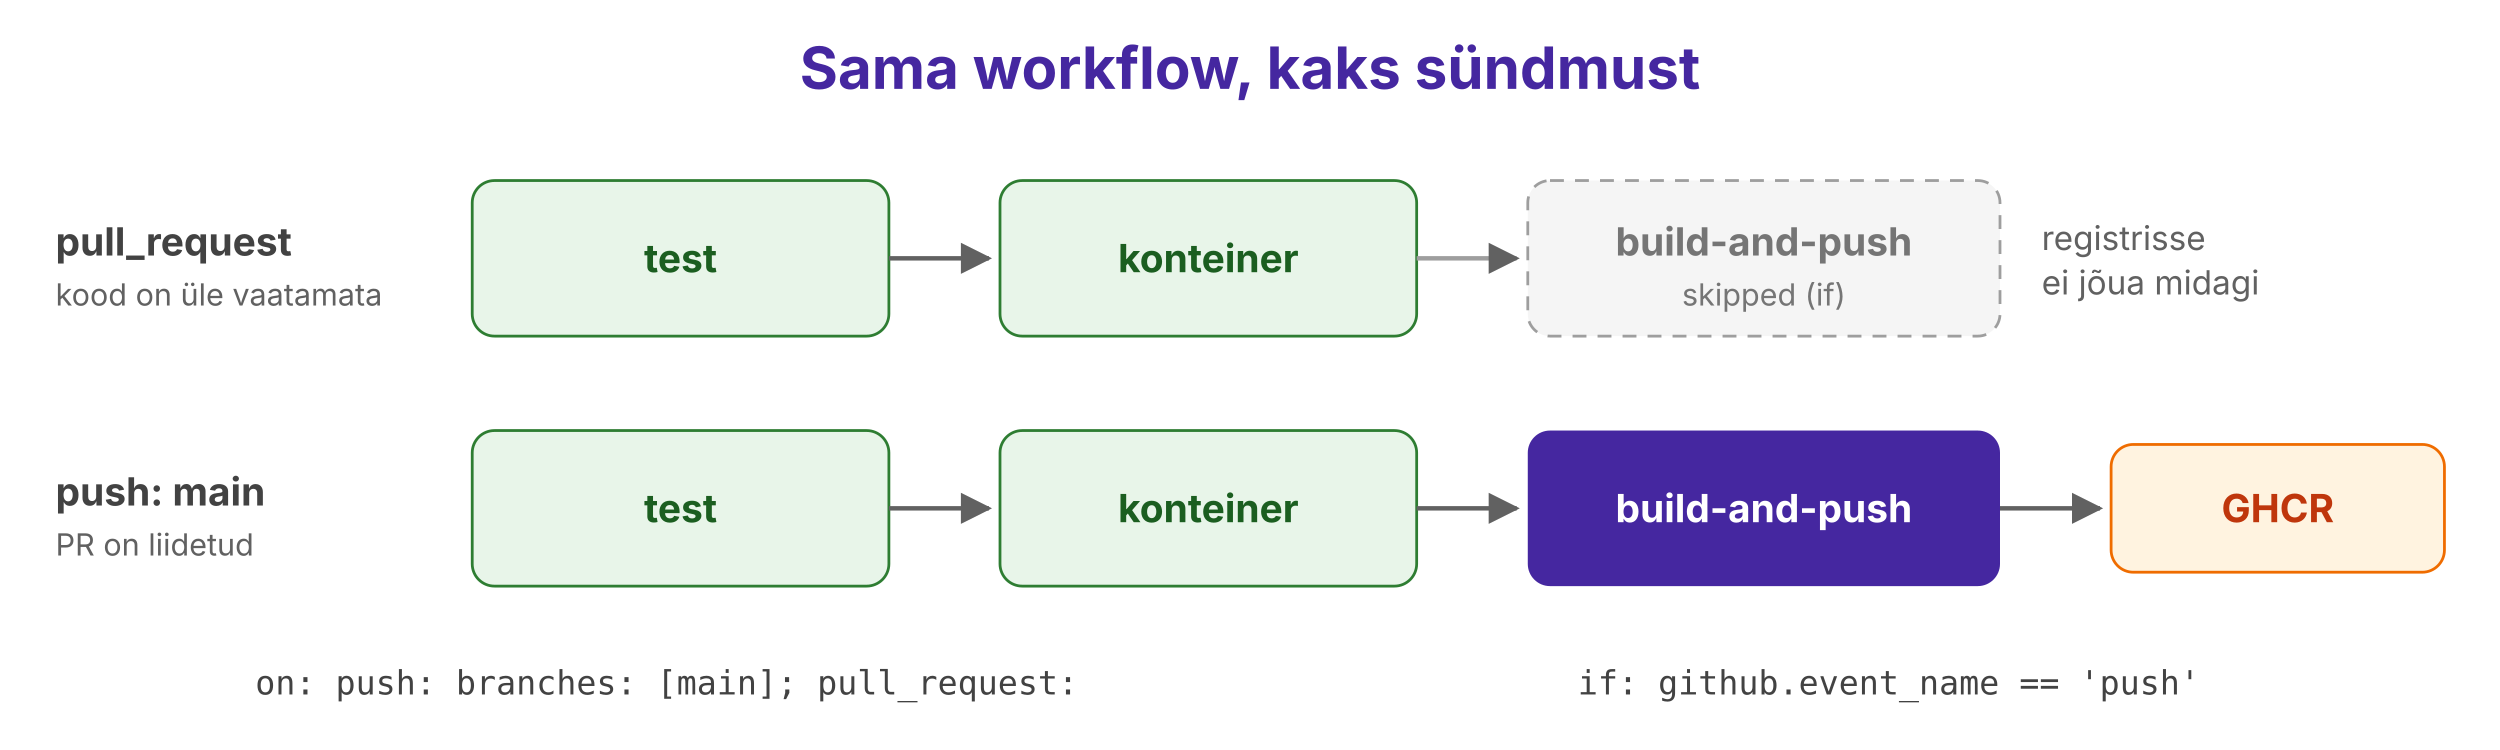
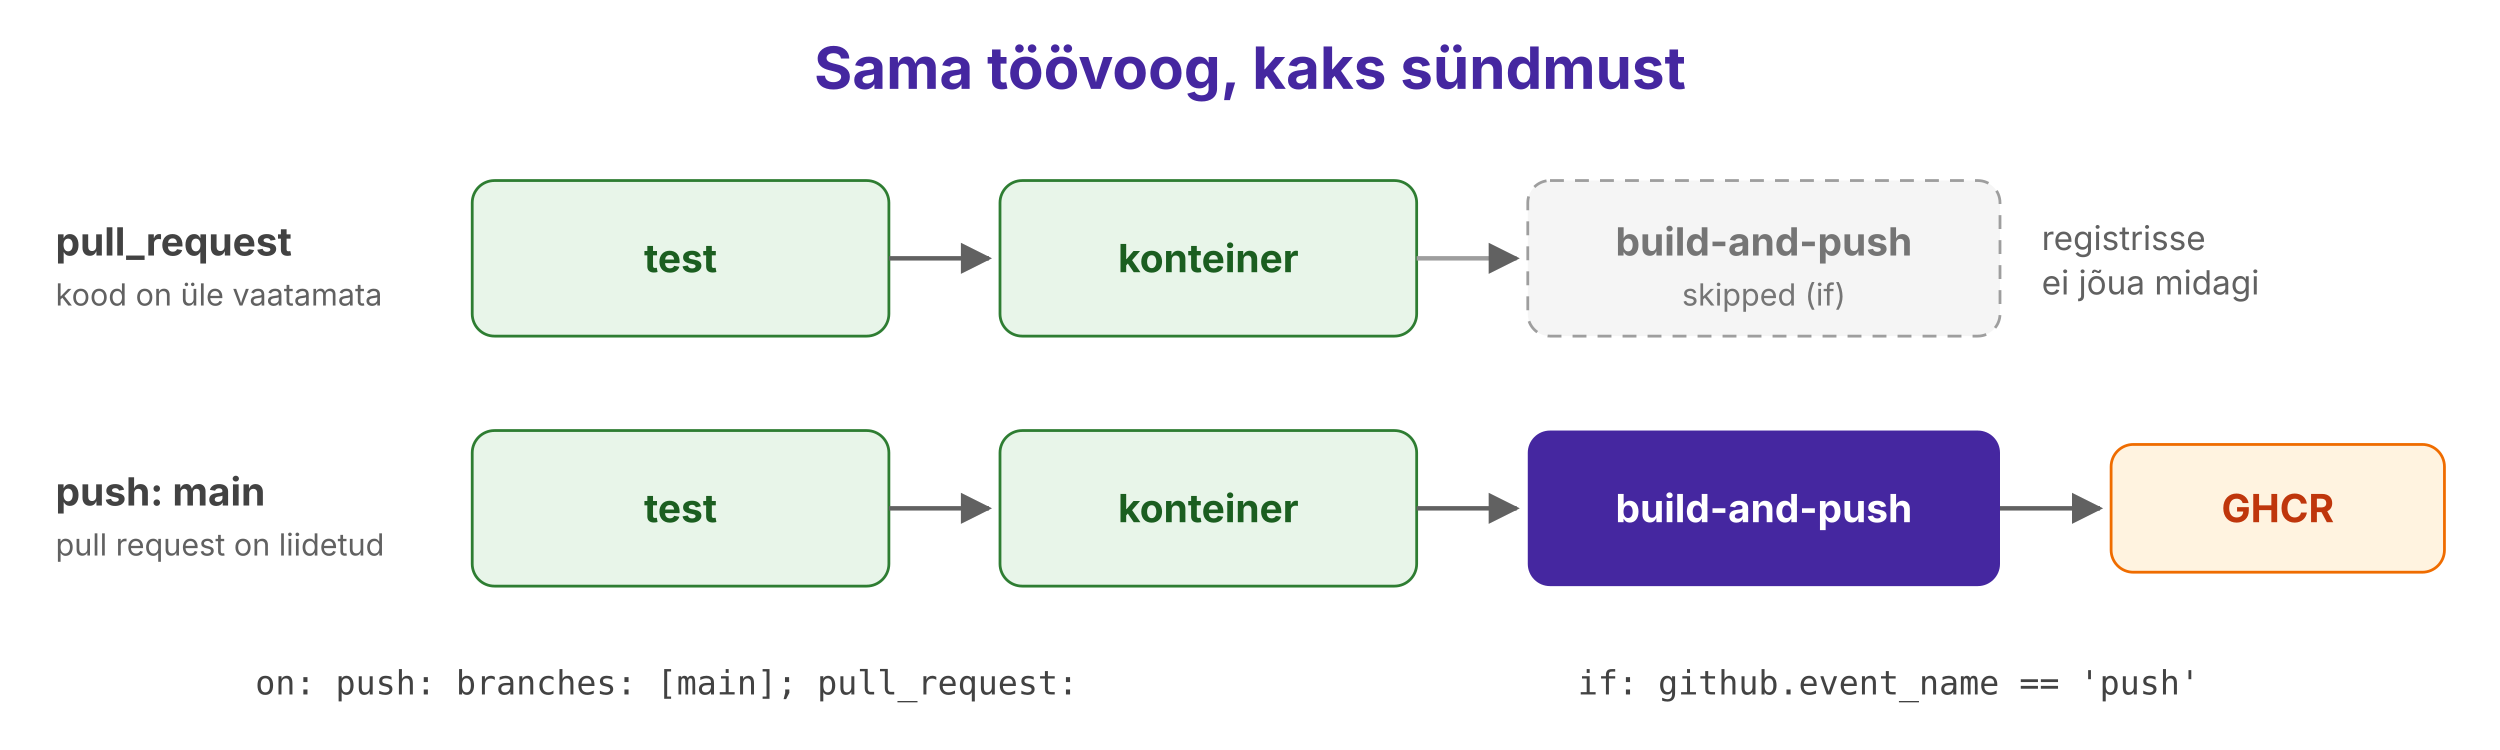
<svg xmlns="http://www.w3.org/2000/svg" viewBox="0 0 900 270" font-family="Inter, -apple-system, sans-serif">
  <defs>
    <marker id="a" viewBox="0 0 10 10" refX="9" refY="5" markerWidth="7" markerHeight="7" orient="auto">
      <path d="M0,0 L10,5 L0,10 z" fill="#616161" />
    </marker>
  </defs>
  <rect x="0" y="0" width="900" height="270" fill="#ffffff" />
-   <text x="450" y="32" text-anchor="middle" font-size="21" font-weight="700" fill="#4527a0">Sama workflow, kaks sündmust</text>
+   <text x="450" y="32" text-anchor="middle" font-size="21" font-weight="700" fill="#4527a0">Sama töövoog, kaks sündmust</text>
  <text x="20" y="92" font-size="14" font-weight="700" fill="#424242">pull_request</text>
  <text x="20" y="110" font-size="11" fill="#616161">kood on üle vaatamata</text>
  <rect x="170" y="65" width="150" height="56" rx="8" fill="#e8f5e9" stroke="#2e7d32" />
  <text x="245" y="98" text-anchor="middle" font-size="14" font-weight="700" fill="#1b5e20">test</text>
  <rect x="360" y="65" width="150" height="56" rx="8" fill="#e8f5e9" stroke="#2e7d32" />
  <text x="435" y="98" text-anchor="middle" font-size="14" font-weight="700" fill="#1b5e20">konteiner</text>
  <rect x="550" y="65" width="170" height="56" rx="8" fill="#f5f5f5" stroke="#9e9e9e" stroke-dasharray="5 4" />
  <text x="635" y="92" text-anchor="middle" font-size="14" font-weight="700" fill="#757575">build-and-push</text>
  <text x="635" y="110" text-anchor="middle" font-size="11" fill="#757575">skipped (if)</text>
  <line x1="320" y1="93" x2="356" y2="93" stroke="#616161" stroke-width="1.6" marker-end="url(#a)" />
  <line x1="510" y1="93" x2="546" y2="93" stroke="#9e9e9e" stroke-width="1.6" marker-end="url(#a)" />
  <text x="735" y="90" font-size="12" fill="#616161">registrisse</text>
  <text x="735" y="106" font-size="12" fill="#616161">ei jõua midagi</text>
  <text x="20" y="182" font-size="14" font-weight="700" fill="#424242">push: main</text>
-   <text x="20" y="200" font-size="11" fill="#616161">PR on liidetud</text>
+   <text x="20" y="200" font-size="11" fill="#616161">pull request on liidetud</text>
  <rect x="170" y="155" width="150" height="56" rx="8" fill="#e8f5e9" stroke="#2e7d32" />
  <text x="245" y="188" text-anchor="middle" font-size="14" font-weight="700" fill="#1b5e20">test</text>
  <rect x="360" y="155" width="150" height="56" rx="8" fill="#e8f5e9" stroke="#2e7d32" />
  <text x="435" y="188" text-anchor="middle" font-size="14" font-weight="700" fill="#1b5e20">konteiner</text>
  <rect x="550" y="155" width="170" height="56" rx="8" fill="#4527a0" />
  <text x="635" y="188" text-anchor="middle" font-size="14" font-weight="700" fill="#fff">build-and-push</text>
  <line x1="320" y1="183" x2="356" y2="183" stroke="#616161" stroke-width="1.6" marker-end="url(#a)" />
  <line x1="510" y1="183" x2="546" y2="183" stroke="#616161" stroke-width="1.6" marker-end="url(#a)" />
  <rect x="760" y="160" width="120" height="46" rx="8" fill="#fff3e0" stroke="#ef6c00" />
  <text x="820" y="188" text-anchor="middle" font-size="14" font-weight="700" fill="#bf360c">GHCR</text>
  <line x1="720" y1="183" x2="756" y2="183" stroke="#616161" stroke-width="1.6" marker-end="url(#a)" />
  <text x="240" y="250" text-anchor="middle" font-size="12" fill="#424242" font-family="ui-monospace, Menlo, monospace">on: push: branches: [main]; pull_request:</text>
  <text x="680" y="250" text-anchor="middle" font-size="12" fill="#424242" font-family="ui-monospace, Menlo, monospace">if: github.event_name == 'push'</text>
</svg>
